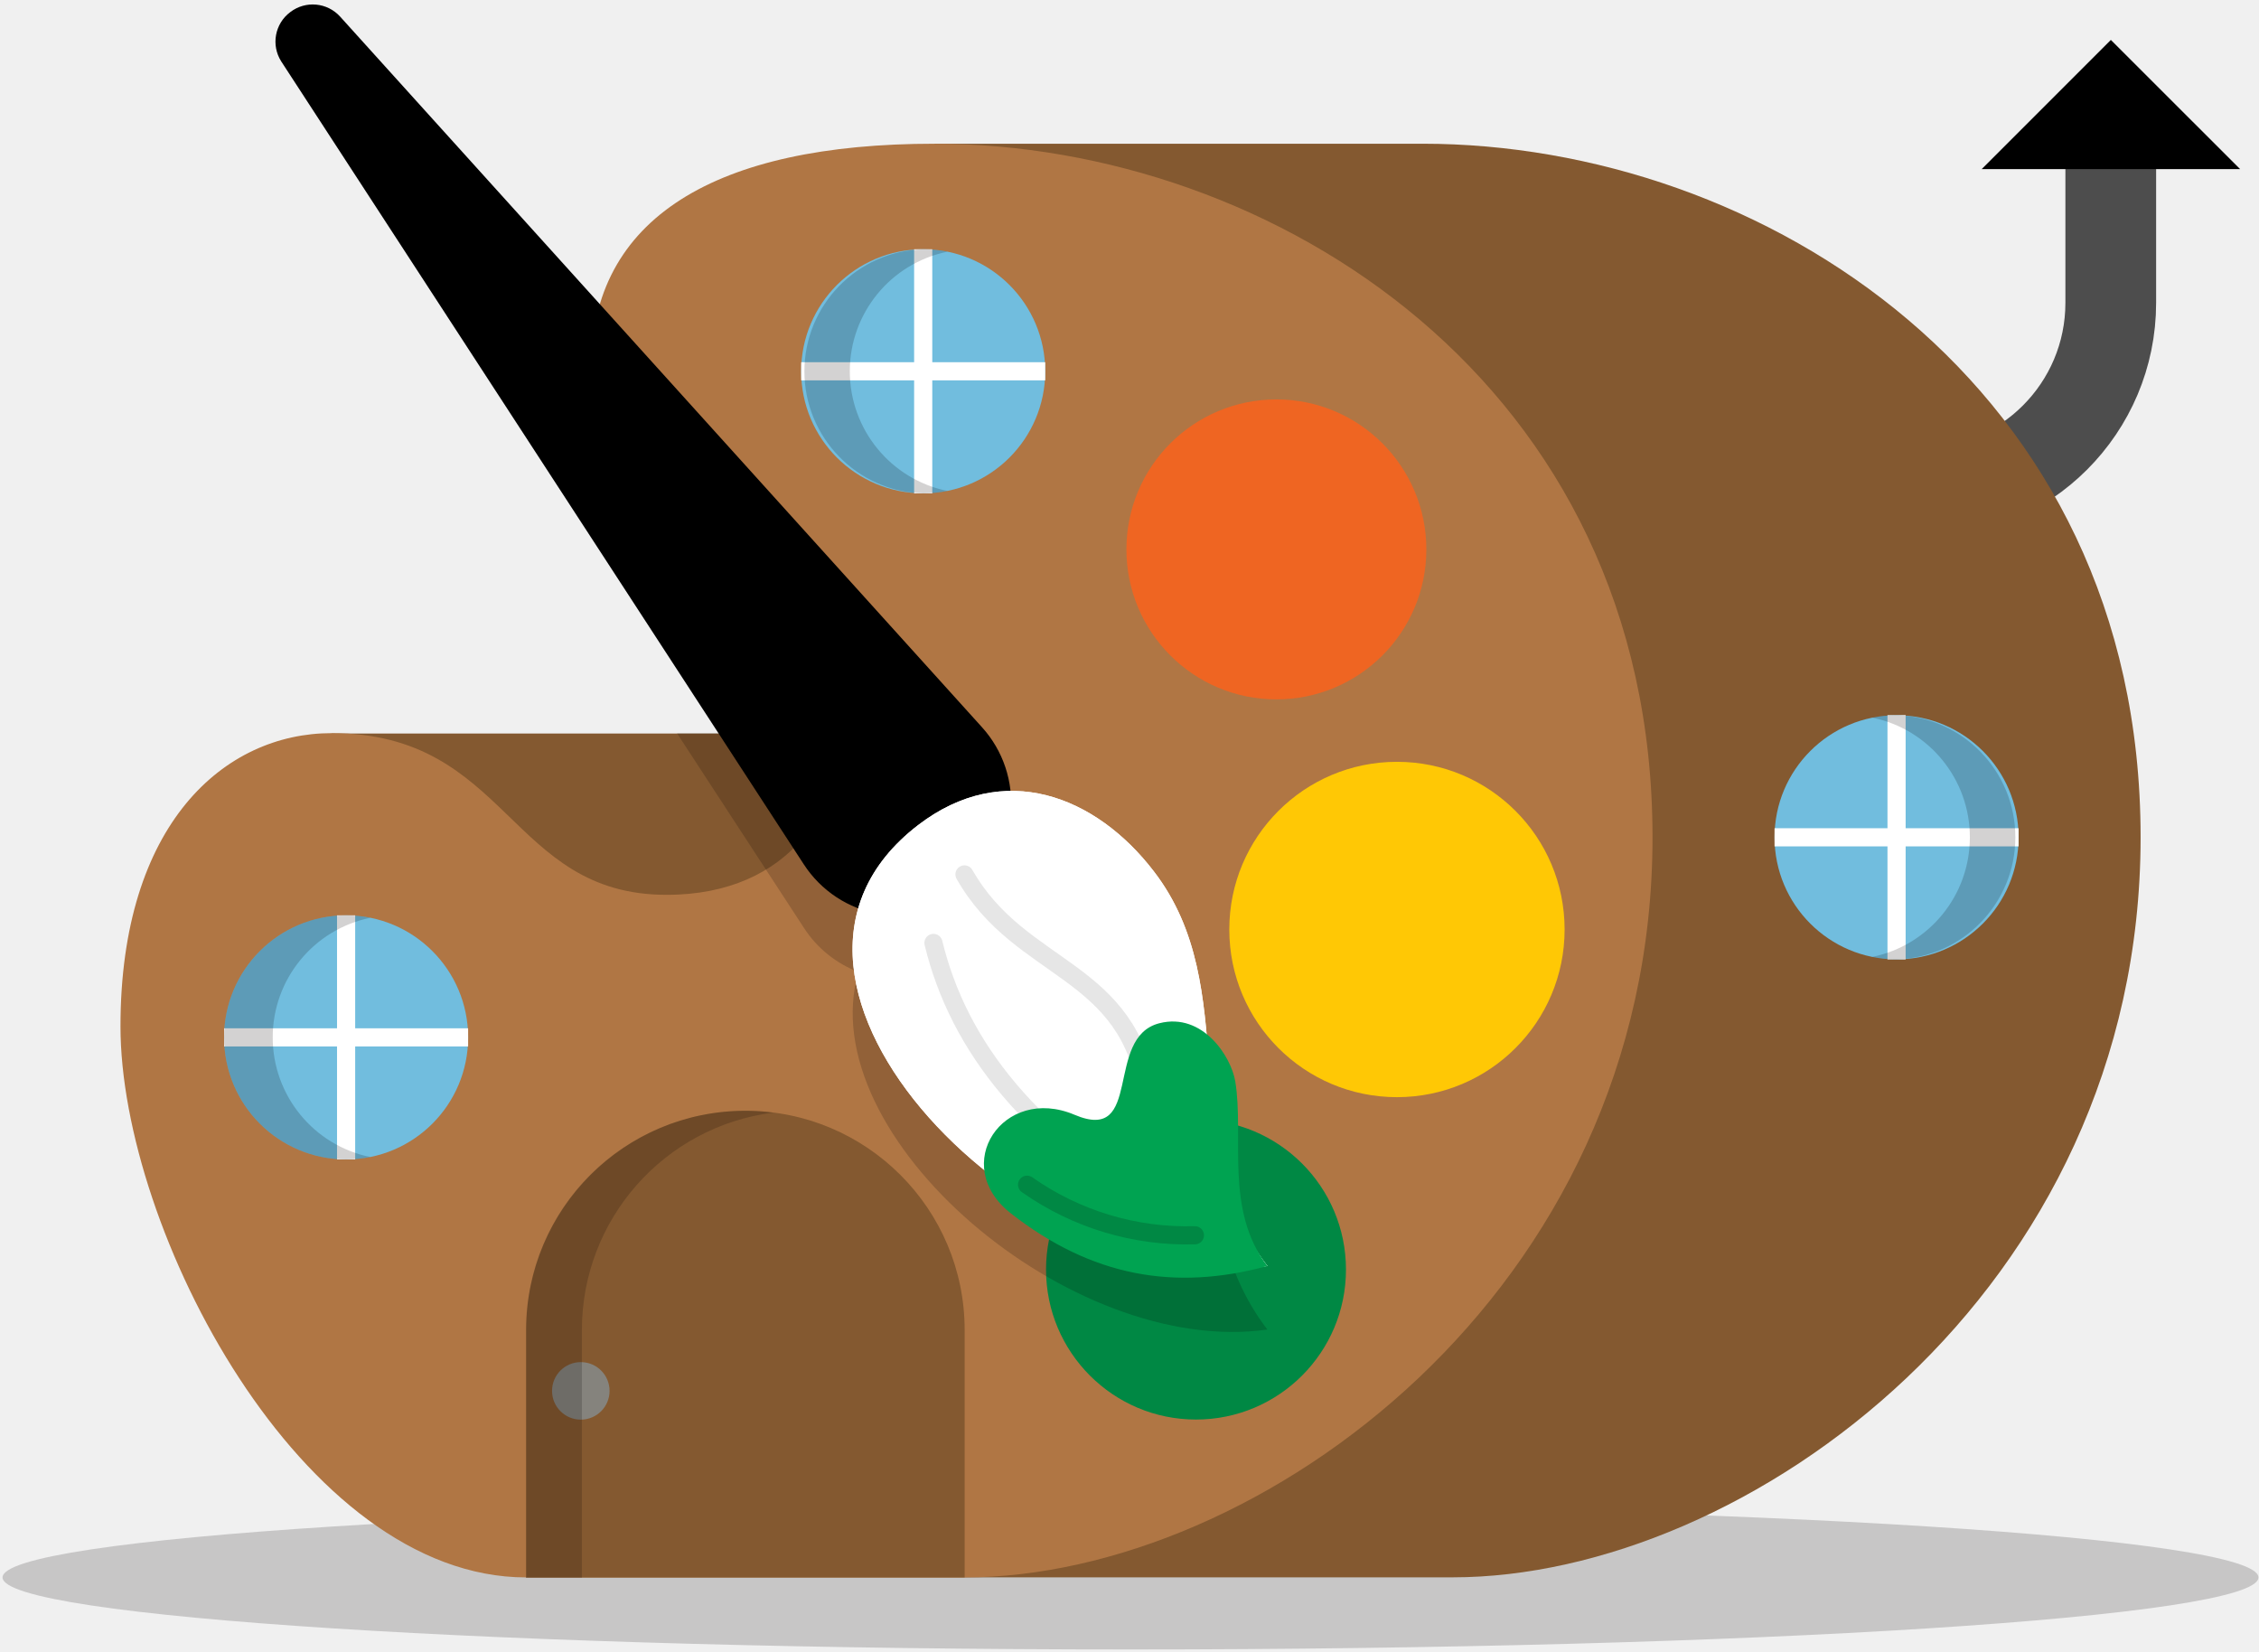
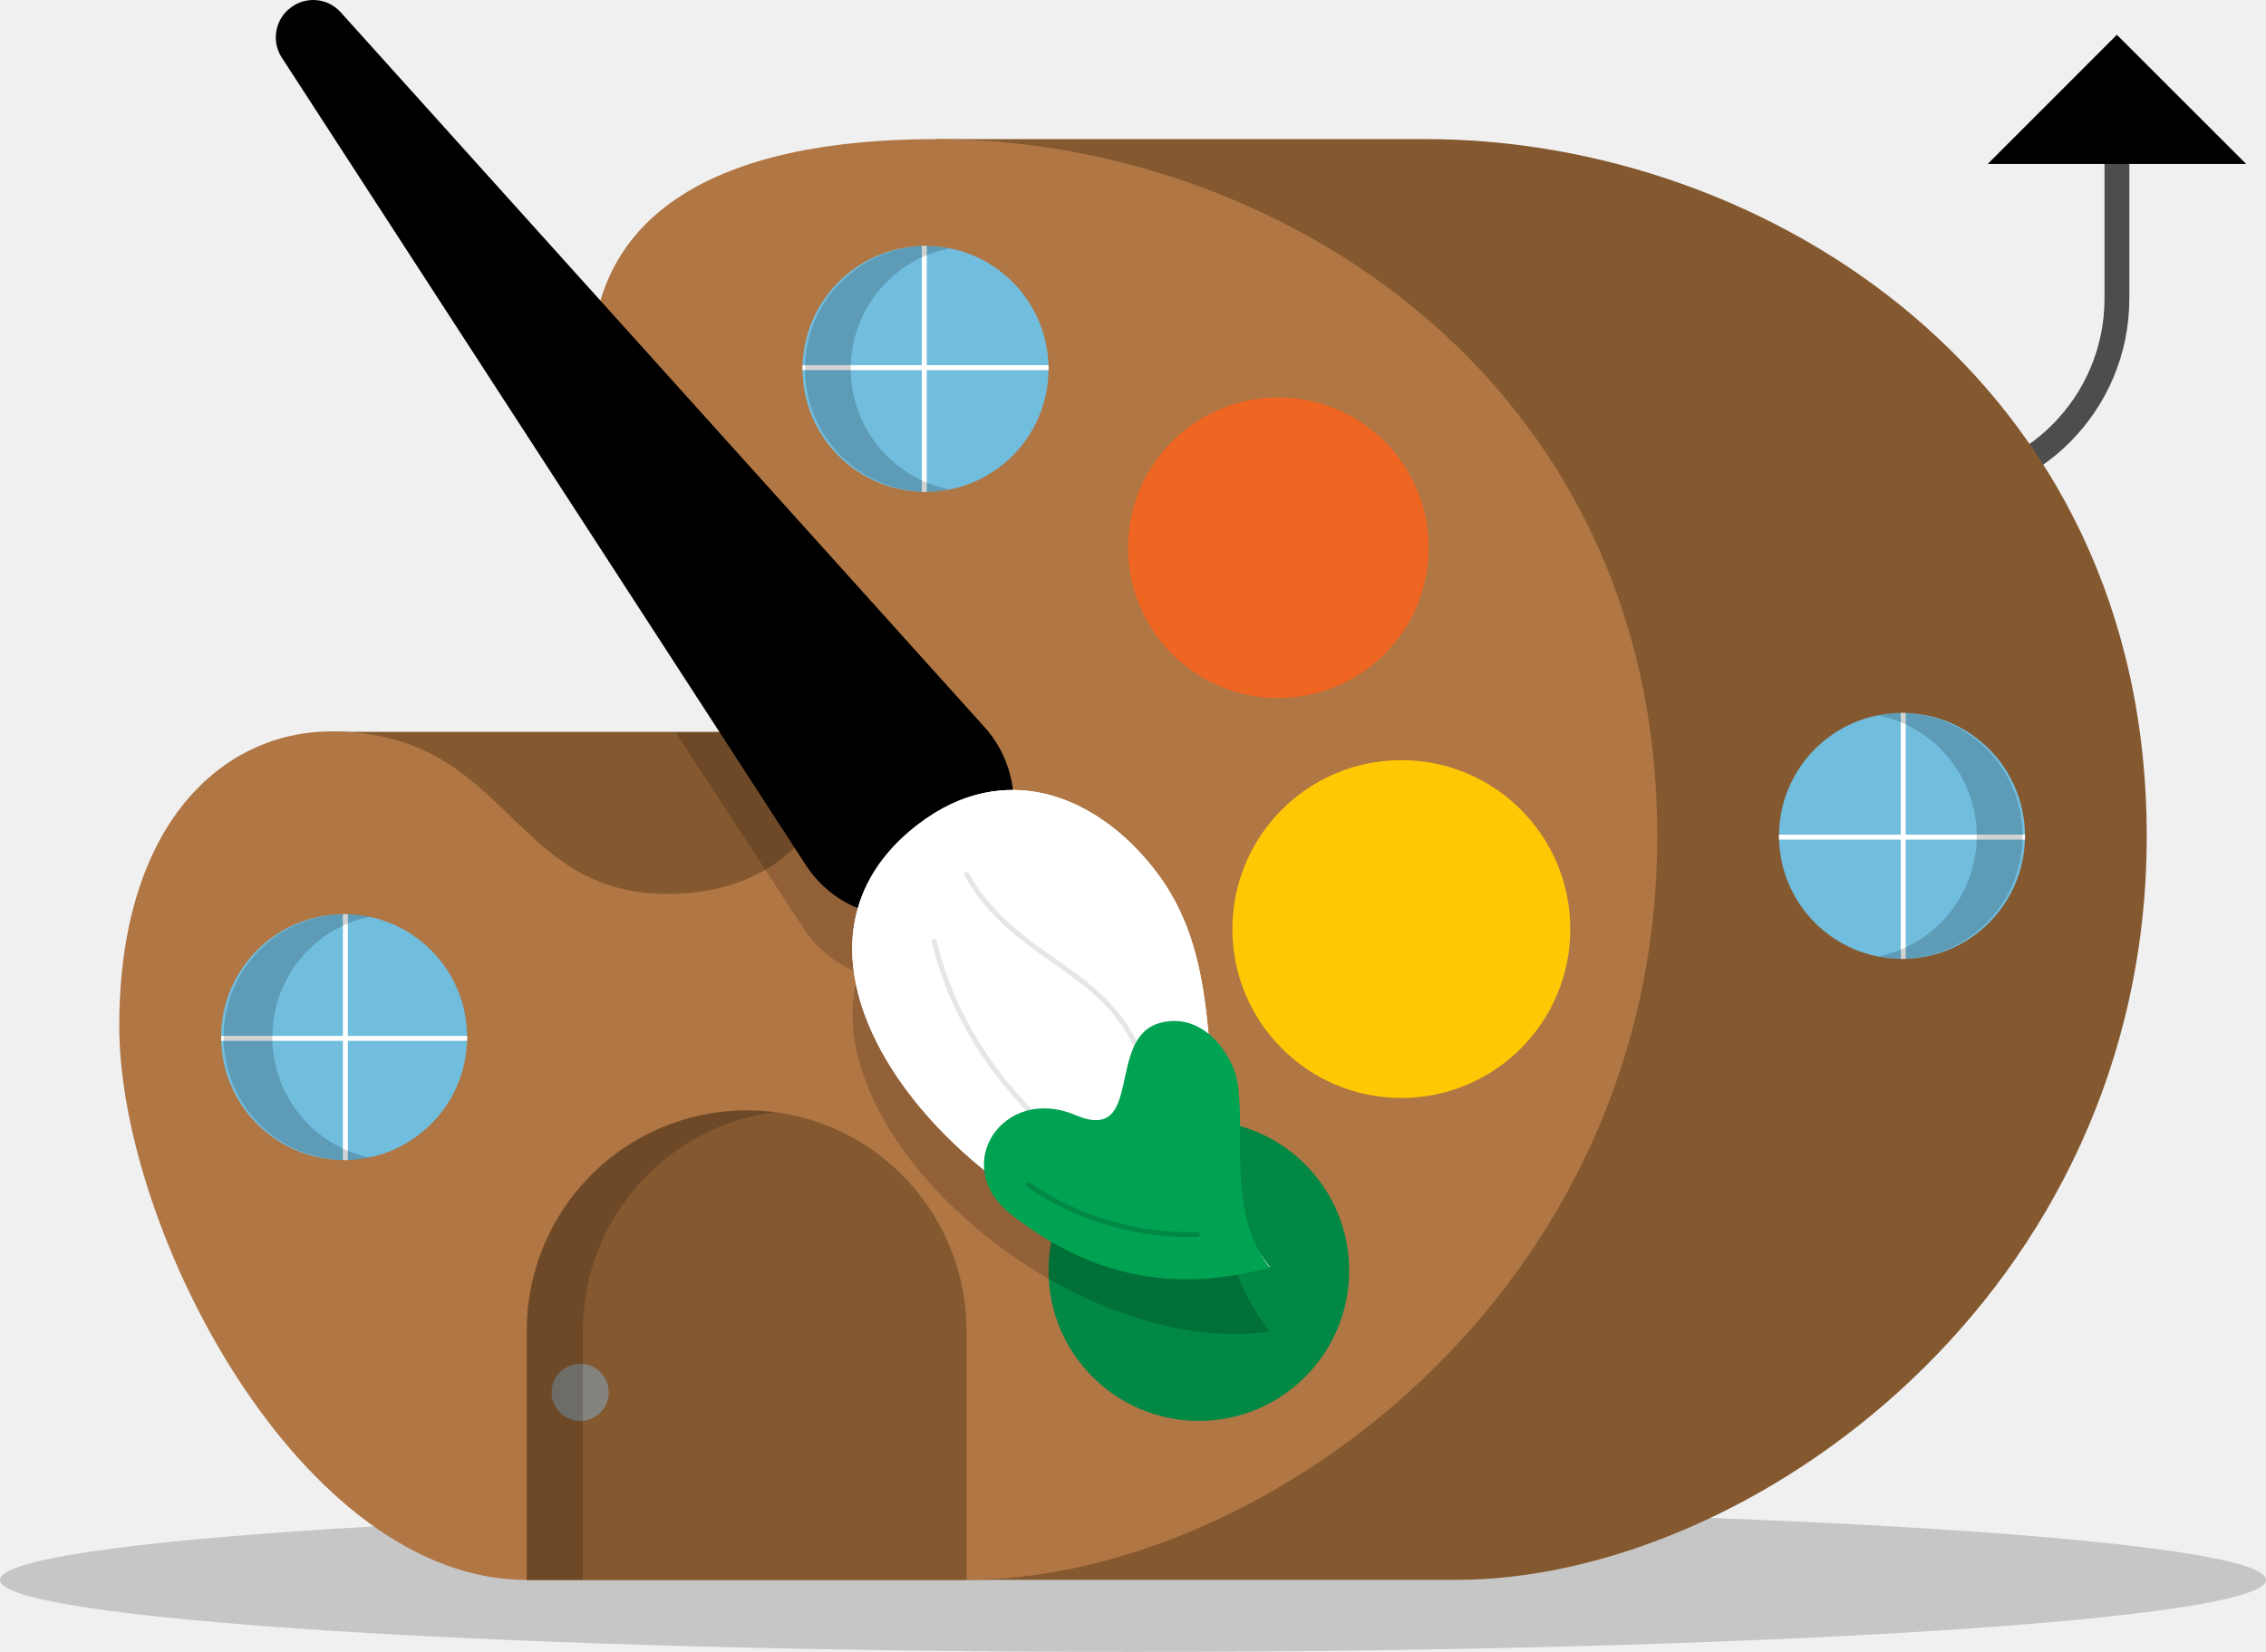
- <svg xmlns="http://www.w3.org/2000/svg" width="249px" height="182px" viewBox="0 0 249 182" version="1.1">
+ <svg xmlns="http://www.w3.org/2000/svg" width="912px" height="665px" viewBox="0 0 912 665" version="1.1">
  <g id="Page-2" stroke="none" stroke-width="1" fill="none" fill-rule="evenodd">
-     <g id="Pixel-2" transform="translate(-12, -1203)">
-       <g id="santascanvas" transform="translate(12, 1203)">
-         <path d="M199.27,54.38 L211.66,54.38 C223.258,54.38 232.66,44.978 232.66,33.38 L232.66,15.84" id="Path" stroke="#4D4D4D" stroke-width="10" stroke-linecap="round" />
-         <polygon id="Path" fill="#000000" points="218.43 18.64 232.67 4.4 246.92 18.64" />
-         <ellipse id="Oval" fill="#231F20" opacity="0.2" style="mix-blend-mode: multiply;" cx="124.61" cy="173.85" rx="124.33" ry="7.94" />
-         <path d="M156.8,15.84 L103,15.84 L104.37,80.84 L36.53,80.84 L57.98,173.84 L160.12,173.84 C192.45,173.84 235.95,142.42 235.95,92.27 C235.95,42.12 194,15.84 156.8,15.84 Z" id="Path" fill="#845930" />
-         <path d="M103,15.84 C140.16,15.84 182.15,42.12 182.15,92.28 C182.15,142.44 138.65,173.85 106.32,173.85 L58,173.85 C33.24,173.85 13.28,135.48 13.28,113.12 C13.28,90.76 24.76,80.8 36.55,80.8 C56.1,80.8 56.08,98.62 73.48,98.62 C87.3,98.62 92.74,88.62 92.74,80.62 C92.74,58.26 65.15,60.41 65.15,40.62 C65.13,24 78.93,15.84 103,15.84 Z" id="Path" fill="#B07644" />
-         <path d="M58,173.85 L58,146.58 C58.006,133.235 68.825,122.42 82.17,122.42 C95.513,122.42 106.33,133.237 106.33,146.58 L106.33,173.85 L58,173.85 Z" id="Path" fill="#845930" />
-         <circle id="Oval" fill="#85837D" cx="64.02" cy="153.29" r="3.17" />
-         <circle id="Oval" fill="#71BDDE" cx="209.05" cy="92.28" r="13.45" />
-         <path d="M195.6,92.28 L222.5,92.28" id="Path" stroke="#FFFFFF" stroke-width="2" />
-         <path d="M209.05,78.82 L209.05,105.73" id="Path" stroke="#FFFFFF" stroke-width="2" />
-         <circle id="Oval" fill="#71BDDE" cx="101.76" cy="40.92" r="13.45" />
-         <path d="M88.31,40.92 L115.21,40.92" id="Path" stroke="#FFFFFF" stroke-width="2" />
-         <path d="M101.76,27.47 L101.76,54.38" id="Path" stroke="#FFFFFF" stroke-width="2" />
-         <circle id="Oval" fill="#71BDDE" cx="38.15" cy="114.33" r="13.45" />
-         <path d="M24.7,114.33 L51.6,114.33" id="Path" stroke="#FFFFFF" stroke-width="2" />
-         <path d="M38.15,100.88 L38.15,127.78" id="Path" stroke="#FFFFFF" stroke-width="2" />
-         <circle id="Oval" fill="#EF6522" cx="140.69" cy="60.55" r="16.53" />
-         <circle id="Oval" fill="#008844" cx="131.83" cy="139.92" r="16.53" />
-         <path d="M139.7,146.53 C129.35,133.07 137.16,115.97 127.21,103.03 C123.09,97.67 117.4,94.1 111.35,94.17 C111.069,91.565 109.974,89.116 108.22,87.17 L102.47,80.81 L74.62,80.81 L88.62,102.27 C90.052,104.485 92.154,106.184 94.62,107.12 C89.36,125.24 118.1,149.63 139.7,146.53 Z" id="Path" fill="#231F20" opacity="0.2" style="mix-blend-mode: multiply;" />
-         <circle id="Oval" fill="#FFC805" cx="153.98" cy="102.44" r="18.48" />
-         <path d="M32,1.33 C33.681,0.043 36.069,0.261 37.49,1.83 L108.25,80.16 C110.575,82.732 111.719,86.159 111.406,89.611 C111.092,93.064 109.35,96.229 106.6,98.34 C103.852,100.457 100.344,101.328 96.925,100.743 C93.506,100.158 90.488,98.17 88.6,95.26 L31,6.77 C29.856,4.975 30.292,2.601 32,1.33 Z" id="Path" fill="#000000" />
-         <path d="M139.7,139.53 C114.13,143.2 78.56,108.35 101.18,90.95 C110.64,83.68 120.81,87.72 127.18,96.03 C137.16,109 129.35,126.07 139.7,139.53 Z" id="Path" fill="#FFFFFF" />
-         <path d="M139.7,139.53 C114.13,143.2 78.56,108.35 101.18,90.95 C110.64,83.68 120.81,87.72 127.18,96.03 C137.16,109 129.35,126.07 139.7,139.53 Z" id="Path" fill="#FFFFFF" />
-         <path d="M129.45,134.45 C113.56,125.53 105.65,115.28 102.89,103.92" id="Path" stroke="#E6E6E6" stroke-width="2" stroke-linecap="round" />
-         <path d="M126.53,120.92 C124.61,106.54 112.53,107.3 106.31,96.37" id="Path" stroke="#E6E6E6" stroke-width="2" stroke-linecap="round" />
-         <path d="M139.7,139.53 C134.95,133.35 137.16,125.28 136.16,119.19 C135.71,116.45 132.57,111.56 127.8,112.77 C121.66,114.32 126.08,126.1 118.44,122.86 C110.56,119.53 104.62,128.43 111.44,133.74 C120.29,140.66 129.45,142.32 139.7,139.53 Z" id="Path" fill="#00A351" />
-         <path d="M113.21,130.57 C118.613,134.377 125.103,136.331 131.71,136.14" id="Path" stroke="#008844" stroke-width="2" stroke-linecap="round" />
-         <path d="M30.06,114.33 C30.06,107.935 34.563,102.424 40.83,101.15 C39.948,100.968 39.05,100.878 38.15,100.88 C30.722,100.88 24.7,106.902 24.7,114.33 C24.7,121.758 30.722,127.78 38.15,127.78 C39.05,127.781 39.947,127.694 40.83,127.52 C34.564,126.238 30.063,120.726 30.06,114.33 Z" id="Path" fill="#231F20" opacity="0.2" style="mix-blend-mode: multiply;" />
-         <path d="M217.13,92.28 C217.132,85.886 212.634,80.373 206.37,79.09 C207.252,78.913 208.15,78.823 209.05,78.82 C216.338,79.019 222.143,84.984 222.143,92.275 C222.143,99.566 216.338,105.531 209.05,105.73 C208.15,105.727 207.252,105.637 206.37,105.46 C212.633,104.182 217.131,98.672 217.13,92.28 Z" id="Path" fill="#231F20" opacity="0.2" style="mix-blend-mode: multiply;" />
-         <path d="M93.67,40.92 C93.67,34.525 98.173,29.014 104.44,27.74 C103.558,27.558 102.66,27.468 101.76,27.47 C94.472,27.669 88.667,33.634 88.667,40.925 C88.667,48.216 94.472,54.181 101.76,54.38 C102.66,54.377 103.558,54.287 104.44,54.11 C98.174,52.828 93.673,47.316 93.67,40.92 Z" id="Path" fill="#231F20" opacity="0.2" style="mix-blend-mode: multiply;" />
-         <path d="M85.23,122.62 C78.333,121.727 71.387,123.851 66.168,128.447 C60.95,133.043 57.966,139.666 57.98,146.62 L57.98,173.89 L64.14,173.89 L64.14,146.58 C64.142,134.425 73.174,124.164 85.23,122.62 Z" id="Path" fill="#231F20" opacity="0.2" style="mix-blend-mode: multiply;" />
+     <g id="Desktop-HD" transform="translate(-121, -3516)">
+       <g id="santascanvas-copy" transform="translate(121, 3516)">
+         <path d="M730,197 L775.27,197 C817.647,197 852,162.602 852,120.171 L852,56" id="Path" stroke="#4D4D4D" stroke-width="10" stroke-linecap="round" />
+         <polygon id="Path" fill="#000000" points="800 66 851.982 14 904 66" />
+         <ellipse id="Oval" fill="#231F20" opacity="0.2" style="mix-blend-mode: multiply;" cx="456" cy="636" rx="456" ry="29" />
+         <path d="M573.865,56 L376.654,56 L381.676,294.608 L133,294.608 L211.628,636 L586.035,636 C704.545,636 864,520.661 864,336.566 C864,152.471 710.227,56 573.865,56 Z" id="Path" fill="#845930" />
+         <path d="M376.872,56 C513.084,56 667,152.465 667,336.585 C667,520.705 507.549,636 389.042,636 L211.923,636 C121.164,636 48,495.157 48,413.081 C48,331.005 90.08,294.446 133.297,294.446 C204.958,294.446 204.885,359.857 268.666,359.857 C319.323,359.857 339.264,323.15 339.264,293.785 C339.264,211.709 238.132,219.601 238.132,146.959 C238.058,85.953 288.643,56 376.872,56 Z" id="Path" fill="#B07644" />
+         <path d="M212,636 L212,535.786 C212.02,486.745 251.645,447 300.518,447 C349.385,447 389,486.751 389,535.786 L389,636 L212,636 Z" id="Path" fill="#845930" />
+         <circle id="Oval" fill="#85837D" cx="233.5" cy="560.5" r="11.5" />
+         <circle id="Oval" fill="#71BDDE" cx="765.5" cy="336.5" r="49.5" />
+         <path d="M716,337 L815,337" id="Path" stroke="#FFFFFF" stroke-width="2" />
+         <path d="M766,287 L766,386" id="Path" stroke="#FFFFFF" stroke-width="2" />
+         <circle id="Oval" fill="#71BDDE" cx="372.5" cy="148.5" r="49.5" />
+         <path d="M323,148 L422,148" id="Path" stroke="#FFFFFF" stroke-width="2" />
+         <path d="M372,99 L372,198" id="Path" stroke="#FFFFFF" stroke-width="2" />
+         <circle id="Oval" fill="#71BDDE" cx="138.5" cy="417.5" r="49.5" />
+         <path d="M89,418 L188,418" id="Path" stroke="#FFFFFF" stroke-width="2" />
+         <path d="M139,368 L139,467" id="Path" stroke="#FFFFFF" stroke-width="2" />
+         <circle id="Oval" fill="#EF6522" cx="514.5" cy="220.5" r="60.5" />
+         <circle id="Oval" fill="#008844" cx="482.5" cy="511.5" r="60.5" />
+         <path d="M511,536.015 C472.991,486.653 501.672,423.942 465.132,376.487 C450.001,356.831 429.105,343.738 406.887,343.995 C405.856,334.444 401.833,325.46 395.393,318.324 L374.276,295 L272,295 L323.414,373.7 C328.672,381.823 336.392,388.055 345.448,391.487 C326.131,457.938 431.676,547.384 511,536.015 Z" id="Path" fill="#231F20" opacity="0.2" style="mix-blend-mode: multiply;" />
+         <circle id="Oval" fill="#FFC805" cx="564" cy="374" r="68" />
+         <path d="M116.995,3.079 C123.153,-1.649 131.896,-0.85 137.102,4.916 L396.256,292.718 C404.771,302.168 408.961,314.758 407.814,327.444 C406.666,340.13 400.285,351.758 390.213,359.515 C380.15,367.294 367.302,370.496 354.78,368.346 C342.258,366.196 331.203,358.891 324.289,348.199 L113.333,23.066 C109.141,16.471 110.739,7.747 116.995,3.079 Z" id="Path" fill="#000000" />
+         <path d="M511,510.015 C417.058,523.473 286.377,395.678 369.481,331.872 C404.236,305.213 441.6,320.027 465.003,350.5 C501.668,398.061 472.975,460.657 511,510.015 Z" id="Path" fill="#FFFFFF" />
+         <path d="M511,510.015 C417.058,523.473 286.377,395.678 369.481,331.872 C404.236,305.213 441.6,320.027 465.003,350.5 C501.668,398.061 472.975,460.657 511,510.015 Z" id="Path" fill="#FFFFFF" />
+         <path d="M473,491 C414.968,458.277 386.08,420.674 376,379" id="Path" stroke="#E6E6E6" stroke-width="2" stroke-linecap="round" />
+         <path d="M463,442 C455.973,389.283 411.764,392.069 389,352" id="Path" stroke="#E6E6E6" stroke-width="2" stroke-linecap="round" />
+         <path d="M511,510.256 C493.518,487.495 501.652,457.772 497.971,435.342 C496.315,425.25 484.759,407.24 467.203,411.696 C444.605,417.405 460.873,460.792 432.754,448.859 C403.753,436.594 381.891,469.374 406.991,488.931 C439.563,514.418 473.276,520.532 511,510.256 Z" id="Path" fill="#00A351" />
+         <path d="M414,477 C433.859,490.639 457.716,497.64 482,496.954" id="Path" stroke="#008844" stroke-width="2" stroke-linecap="round" />
+         <path d="M109.606,417.5 C109.606,393.964 126.077,373.683 149,368.994 C145.775,368.325 142.49,367.992 139.197,368 C112.026,368 90,390.162 90,417.5 C90,444.838 112.026,467 139.197,467 C142.488,467.002 145.771,466.682 149,466.043 C126.079,461.325 109.617,441.039 109.606,417.5 Z" id="Path" fill="#231F20" opacity="0.2" style="mix-blend-mode: multiply;" />
+         <path d="M795.566,336.518 C795.572,312.994 779.035,292.712 756,287.993 C759.245,287.342 762.545,287.01 765.855,287 C792.654,287.731 814,309.677 814,336.5 C814,363.323 792.654,385.269 765.855,386 C762.545,385.99 759.245,385.658 756,385.007 C779.029,380.304 795.569,360.034 795.566,336.518 Z" id="Path" fill="#231F20" opacity="0.2" style="mix-blend-mode: multiply;" />
+         <path d="M342.397,148.482 C342.398,124.955 358.956,104.681 382,99.993 C378.758,99.324 375.456,98.992 372.145,99 C345.346,99.731 324,121.678 324,148.5 C324,175.323 345.346,197.269 372.145,198 C375.455,197.99 378.755,197.658 382,197.007 C358.958,192.29 342.409,172.012 342.397,148.482 Z" id="Path" fill="#231F20" opacity="0.2" style="mix-blend-mode: multiply;" />
+         <path d="M312,447.734 C286.692,444.456 261.2,452.254 242.049,469.131 C222.898,486.009 211.948,510.328 212,535.863 L212,636 L234.606,636 L234.606,535.716 C234.613,491.084 267.757,453.406 312,447.734 Z" id="Path" fill="#231F20" opacity="0.2" style="mix-blend-mode: multiply;" />
      </g>
    </g>
  </g>
</svg>
